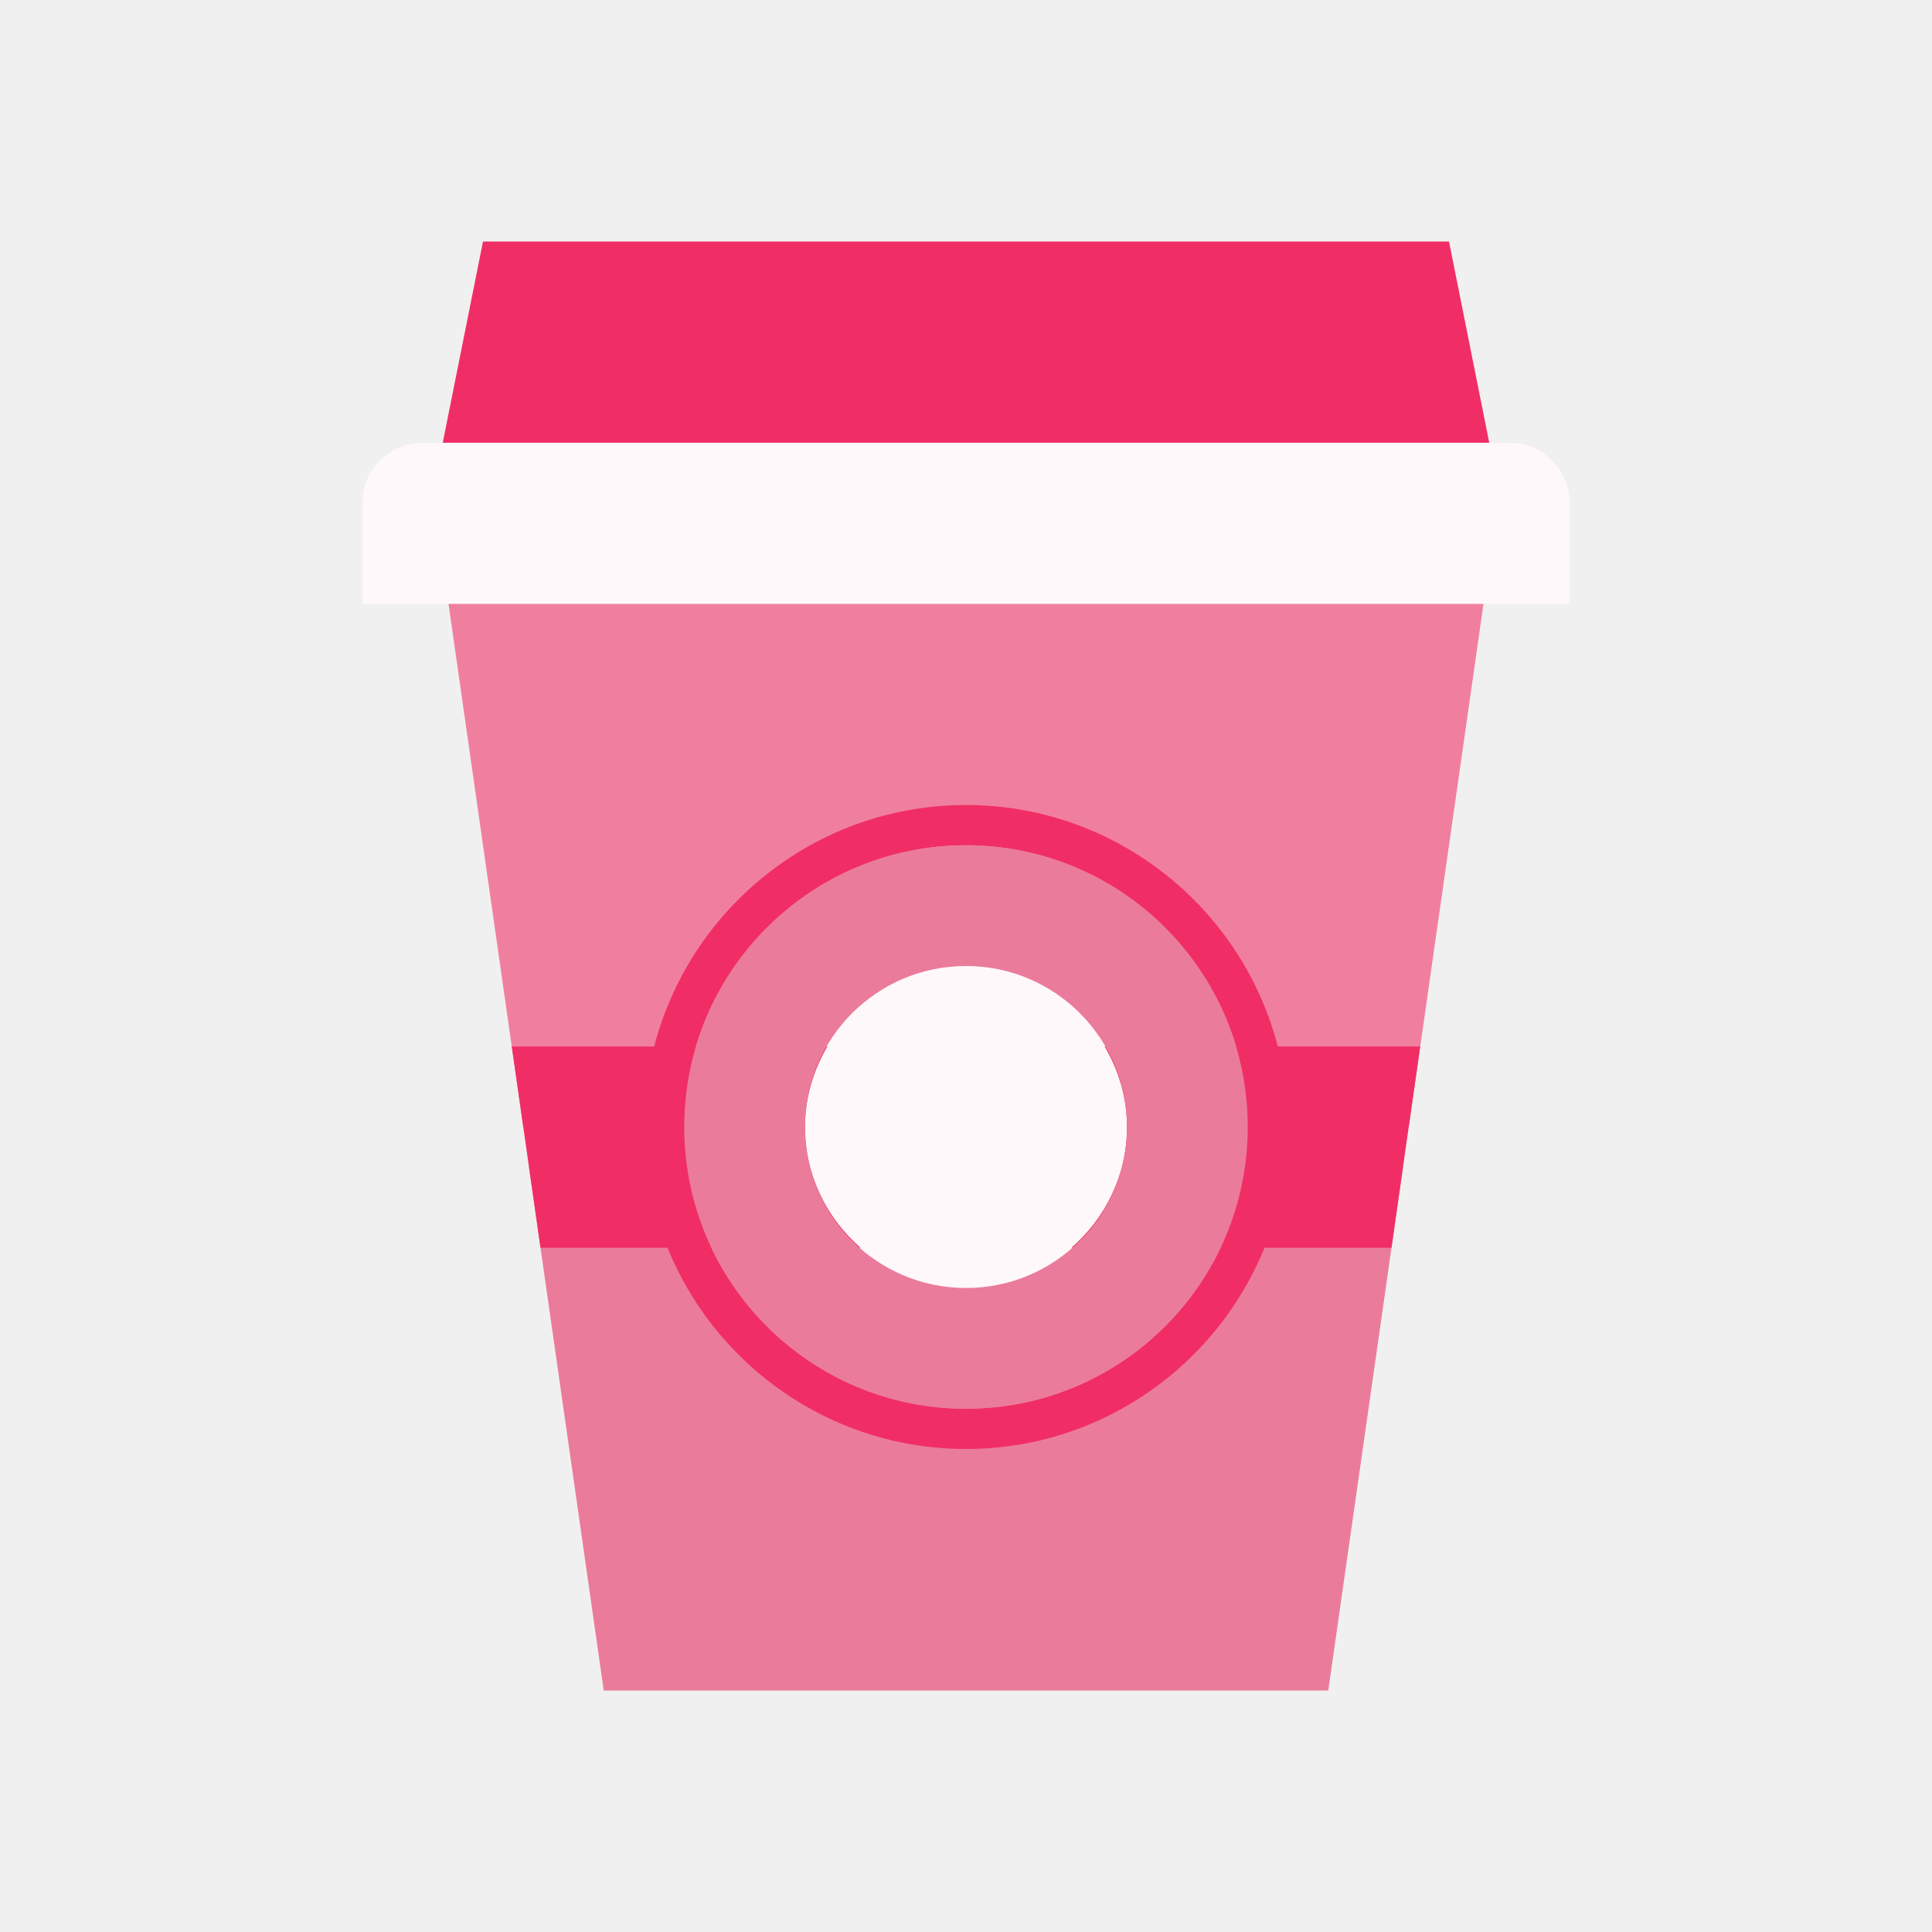
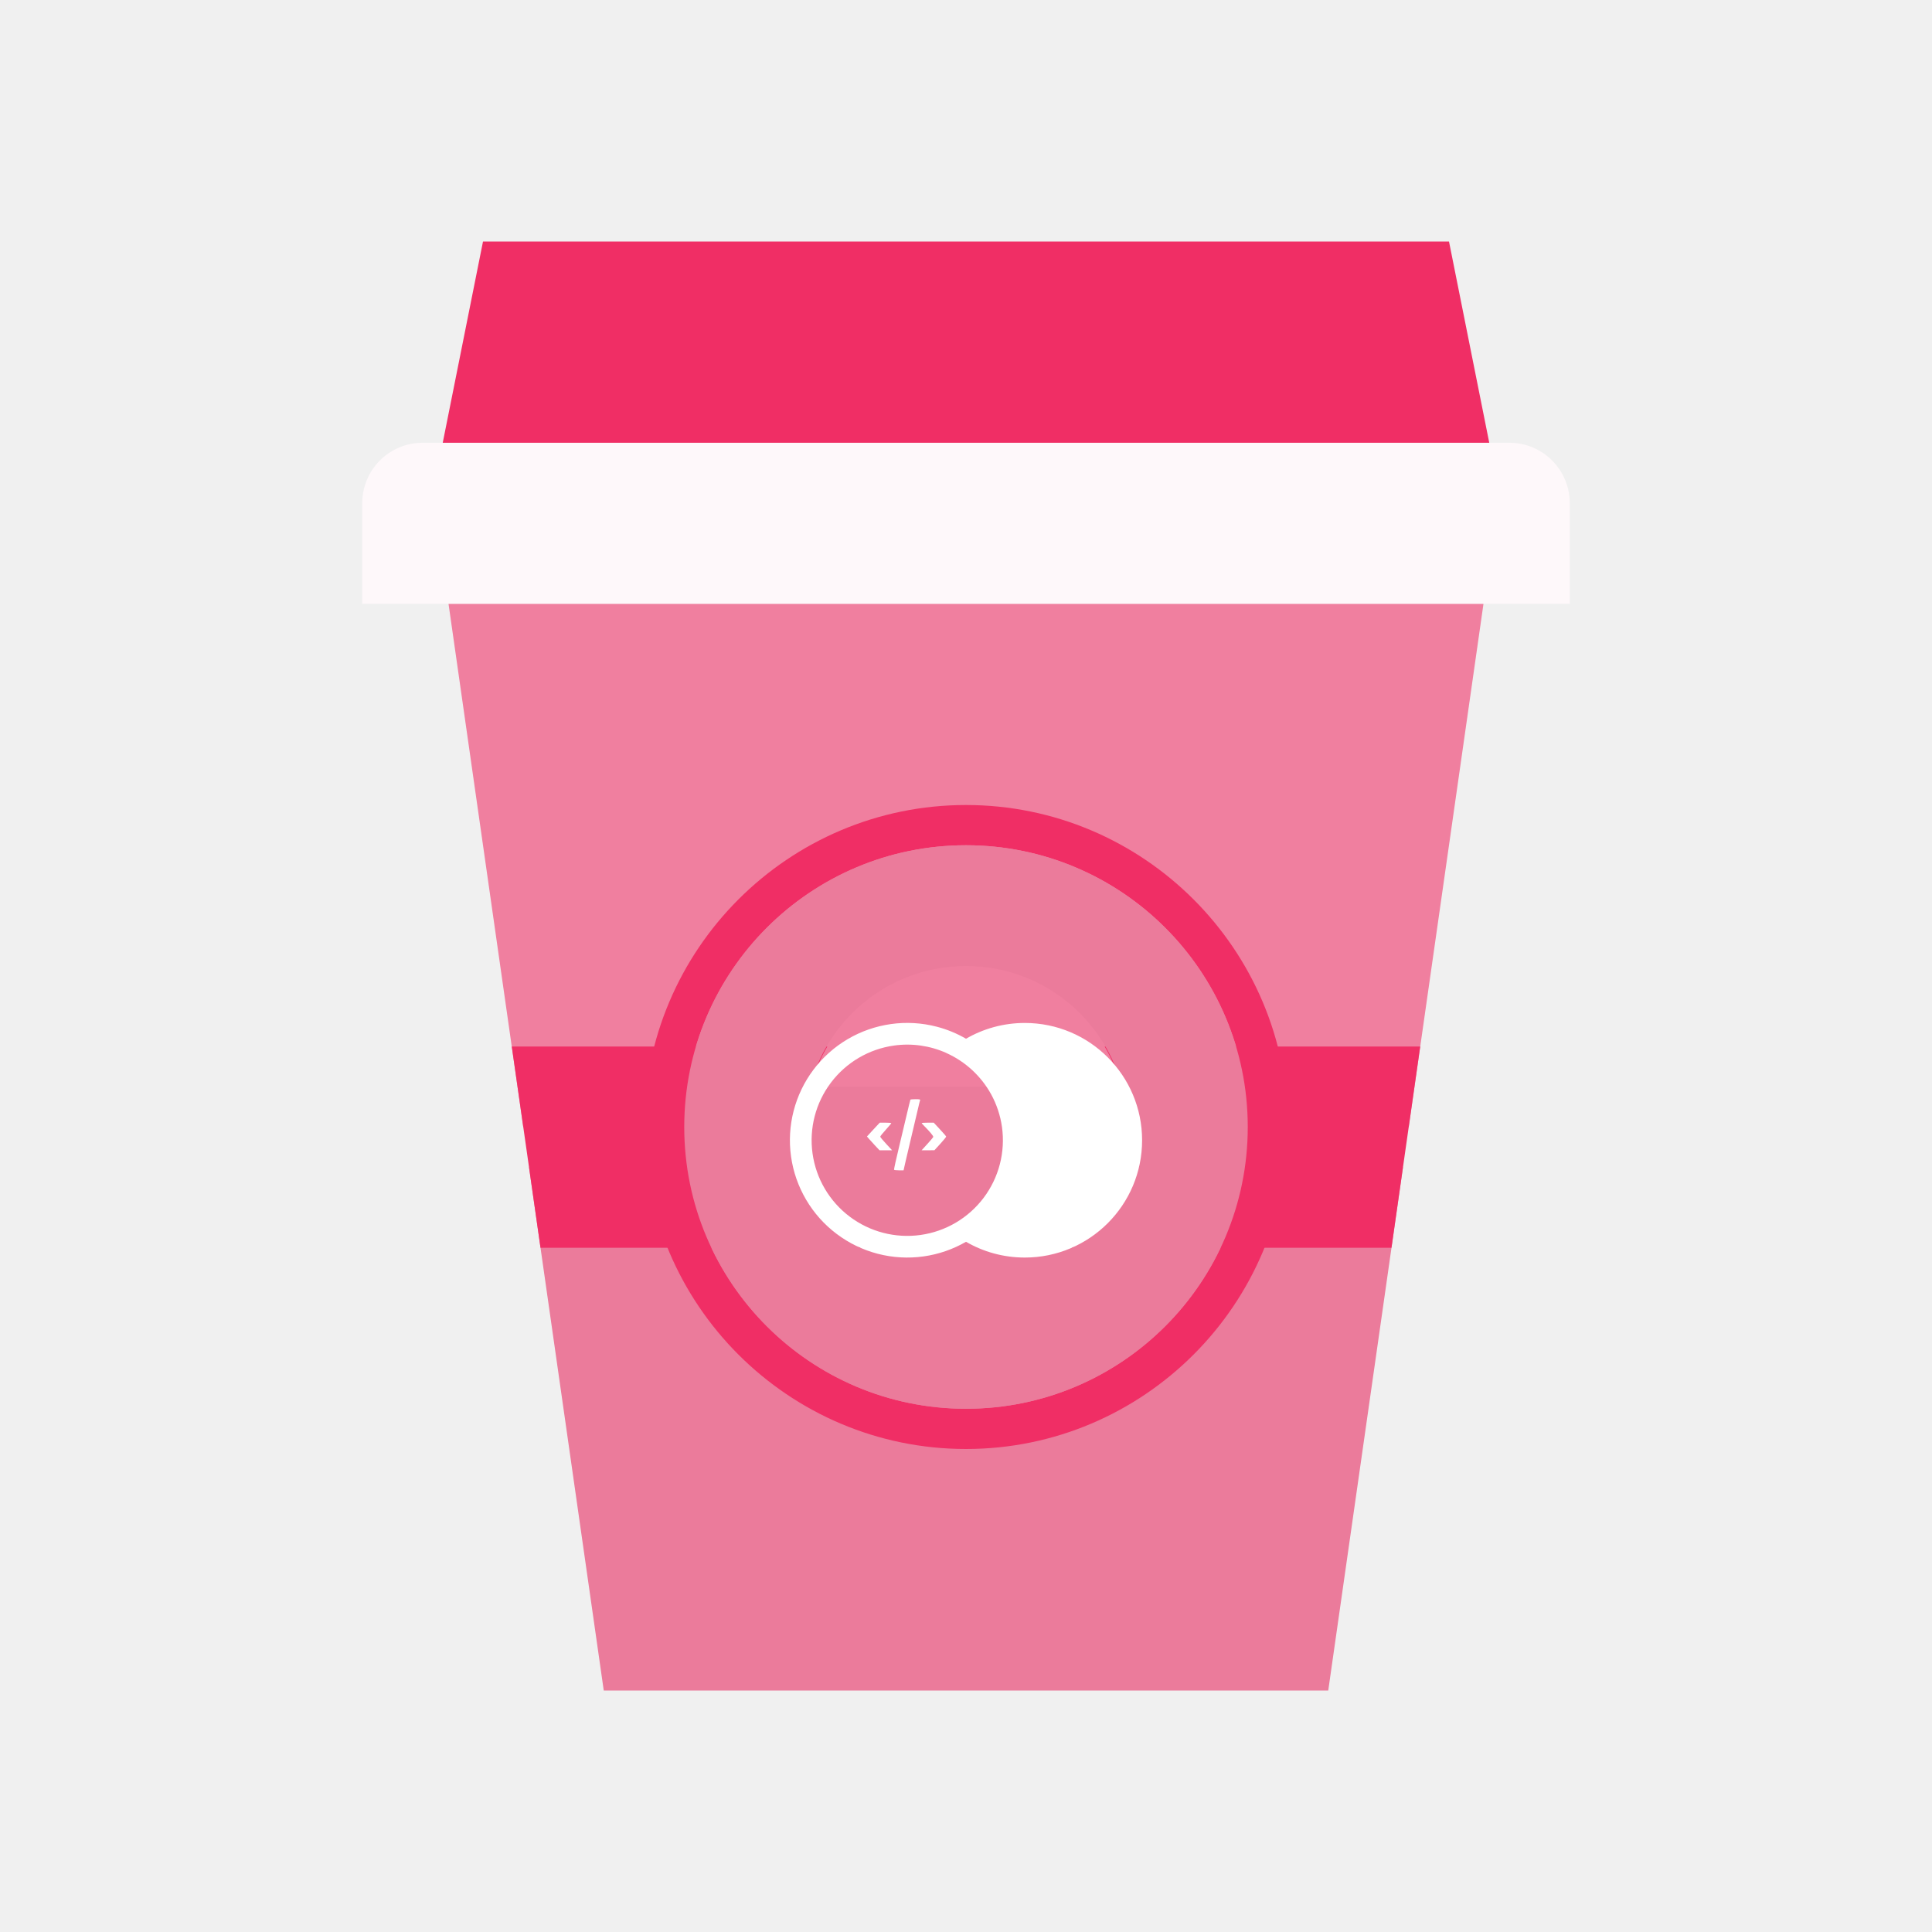
<svg xmlns="http://www.w3.org/2000/svg" width="128" height="128" viewBox="0 0 128 128" fill="none">
  <path d="M29.715 40L34.667 74.667H93.333L98.285 40H29.715Z" fill="#F02E65" fill-opacity="0.58" />
-   <path d="M104 40V33.333C104 31.125 102.208 29.333 100 29.333H28C25.792 29.333 24 31.125 24 33.333V40H104Z" fill="#FEF8FA" />
-   <path d="M35.048 77.333L40 112H88L92.952 77.333H35.048Z" fill="#EB7B9B" />
-   <path d="M64 88C71.364 88 77.333 82.031 77.333 74.667C77.333 67.303 71.364 61.333 64 61.333C56.636 61.333 50.667 67.303 50.667 74.667C50.667 82.031 56.636 88 64 88Z" fill="#FEF8FA" />
-   <path d="M53.333 74.667C53.333 72.715 53.896 70.909 54.813 69.333H33.907L35.81 82.667H57.013C54.776 80.712 53.333 77.869 53.333 74.667Z" fill="#F02E65" />
-   <path d="M73.187 69.333C74.104 70.909 74.667 72.715 74.667 74.667C74.667 77.869 73.224 80.712 70.987 82.667H92.189L94.093 69.333H73.187Z" fill="#F02E65" />
+   <path d="M104 40V33.334C104 31.125 102.208 29.334 100 29.334H28C25.792 29.334 24 31.125 24 33.334V40H104Z" fill="#FEF8FA" />
+   <path d="M35.048 77.334L40 112H88L92.952 77.334H35.048Z" fill="#EB7B9B" />
+   <path d="M53.333 74.667C53.333 72.715 53.896 70.909 54.813 69.334H33.907L35.81 82.667H57.013C54.776 80.712 53.333 77.87 53.333 74.667Z" fill="#F02E65" />
+   <path d="M73.187 69.334C74.104 70.909 74.667 72.715 74.667 74.667C74.667 77.87 73.224 80.712 70.987 82.667H92.189L94.093 69.334H73.187Z" fill="#F02E65" />
  <path d="M96 16H32L29.333 29.333H98.667L96 16Z" fill="#F02E65" />
-   <path d="M64 56C74.309 56 82.667 64.357 82.667 74.667C82.667 84.976 74.309 93.333 64 93.333C53.691 93.333 45.333 84.976 45.333 74.667C45.333 64.357 53.691 56 64 56ZM64 53.333C52.237 53.333 42.667 62.904 42.667 74.667C42.667 86.429 52.237 96 64 96C75.763 96 85.333 86.429 85.333 74.667C85.333 62.904 75.763 53.333 64 53.333Z" fill="#F02E65" />
+   <path d="M64 56C74.309 56 82.667 64.358 82.667 74.667C82.667 84.976 74.309 93.334 64 93.334C53.691 93.334 45.334 84.976 45.334 74.667C45.334 64.358 53.691 56 64 56ZM64 53.334C52.237 53.334 42.667 62.904 42.667 74.667C42.667 86.43 52.237 96 64 96C75.763 96 85.333 86.43 85.333 74.667C85.333 62.904 75.763 53.334 64 53.334Z" fill="#F02E65" />
  <path d="M64 56C53.691 56 45.333 64.357 45.333 74.667C45.333 84.976 53.691 93.333 64 93.333C74.309 93.333 82.667 84.976 82.667 74.667C82.667 64.357 74.309 56 64 56ZM64 85.333C58.109 85.333 53.333 80.557 53.333 74.667C53.333 68.776 58.109 64 64 64C69.891 64 74.667 68.776 74.667 74.667C74.667 80.557 69.891 85.333 64 85.333Z" fill="#EB7B9B" />
+   <path d="M76 72H52V80H76V72Z" fill="#EB7B9B" />
+   <path fill-rule="evenodd" clip-rule="evenodd" d="M67.896 83.316C66.476 83.316 65.146 82.936 64.001 82.271C63.142 82.768 62.187 83.101 61.185 83.241C59.144 83.527 57.073 82.99 55.428 81.748C54.612 81.134 53.926 80.365 53.408 79.485C52.89 78.605 52.55 77.632 52.408 76.621C52.267 75.61 52.326 74.581 52.582 73.592C52.838 72.604 53.286 71.676 53.901 70.861C54.516 70.046 55.286 69.36 56.166 68.843C57.046 68.326 58.019 67.987 59.031 67.846C60.042 67.704 61.071 67.764 62.059 68.021C62.741 68.198 63.394 68.467 64.001 68.819C65.146 68.155 66.477 67.774 67.896 67.774C72.188 67.774 75.667 71.253 75.667 75.545C75.667 79.837 72.188 83.316 67.896 83.316ZM62.7 69.766L62.703 69.764C61.623 69.28 60.421 69.103 59.231 69.27C57.567 69.503 56.063 70.387 55.051 71.728C54.038 73.07 53.6 74.758 53.833 76.423C54.066 78.087 54.95 79.591 56.292 80.603C57.633 81.615 59.322 82.053 60.986 81.82C62.65 81.588 64.154 80.703 65.166 79.362C66.178 78.02 66.616 76.332 66.384 74.668C66.276 73.9 66.03 73.166 65.665 72.499C65.002 71.296 63.96 70.331 62.7 69.766Z" fill="white" />
+   <path d="M60.317 72.856C60.307 72.879 60.189 73.346 60.061 73.9C59.928 74.453 59.718 75.327 59.599 75.844C59.37 76.791 59.233 77.413 59.233 77.495C59.233 77.518 59.374 77.536 59.548 77.536H59.864L60.006 76.905C60.088 76.562 60.271 75.775 60.417 75.158C60.564 74.54 60.742 73.79 60.811 73.488C60.879 73.186 60.948 72.912 60.962 72.879C60.976 72.838 60.898 72.825 60.66 72.825C60.481 72.825 60.326 72.838 60.317 72.856ZM57.86 74.837L57.439 75.295L57.563 75.441C57.631 75.523 57.819 75.729 57.979 75.899L58.272 76.21H59.105L58.711 75.784C58.496 75.556 58.318 75.336 58.318 75.309C58.318 75.277 58.482 75.071 58.684 74.851C58.885 74.627 59.05 74.435 59.05 74.412C59.05 74.394 58.876 74.38 58.665 74.38H58.286L57.86 74.837ZM61.062 74.407C61.062 74.421 61.14 74.508 61.236 74.604C61.593 74.961 61.845 75.263 61.831 75.322C61.822 75.354 61.648 75.569 61.438 75.793L61.058 76.21H61.483L61.909 76.205L62.297 75.78C62.513 75.542 62.686 75.331 62.686 75.304C62.686 75.281 62.503 75.066 62.275 74.824L61.863 74.38H61.465C61.241 74.38 61.062 74.394 61.062 74.407Z" fill="white" />
</svg>
